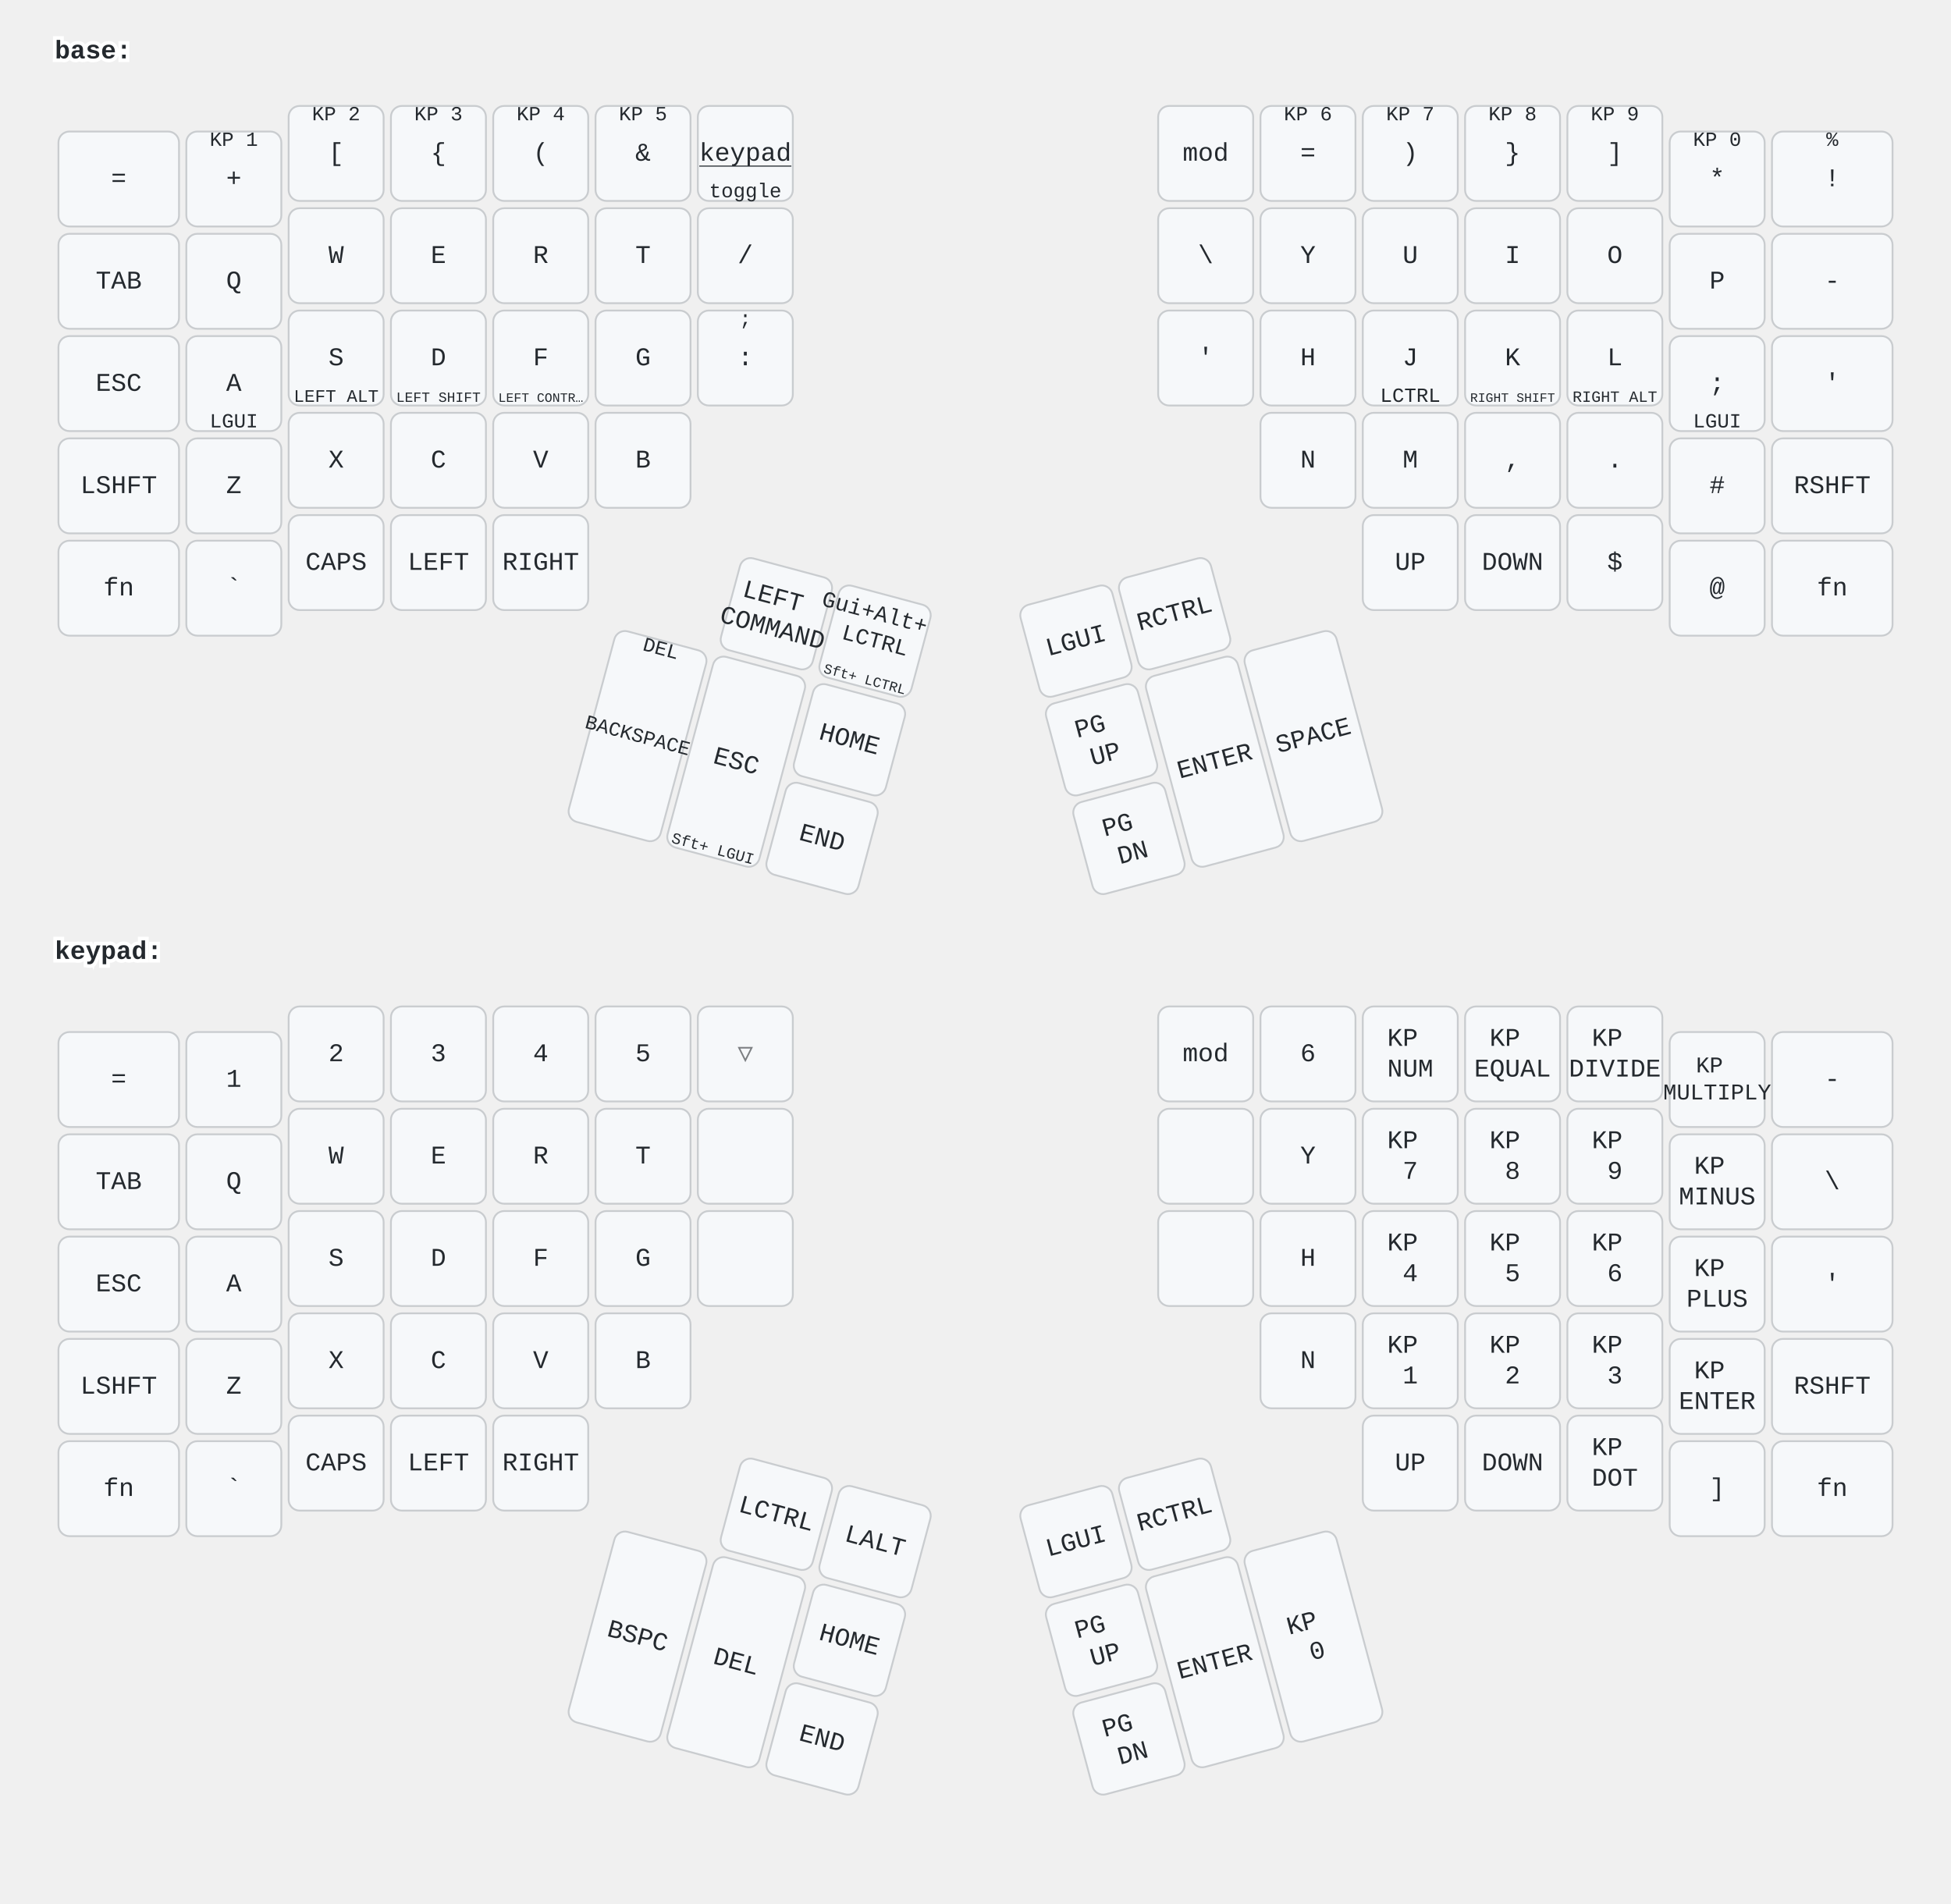
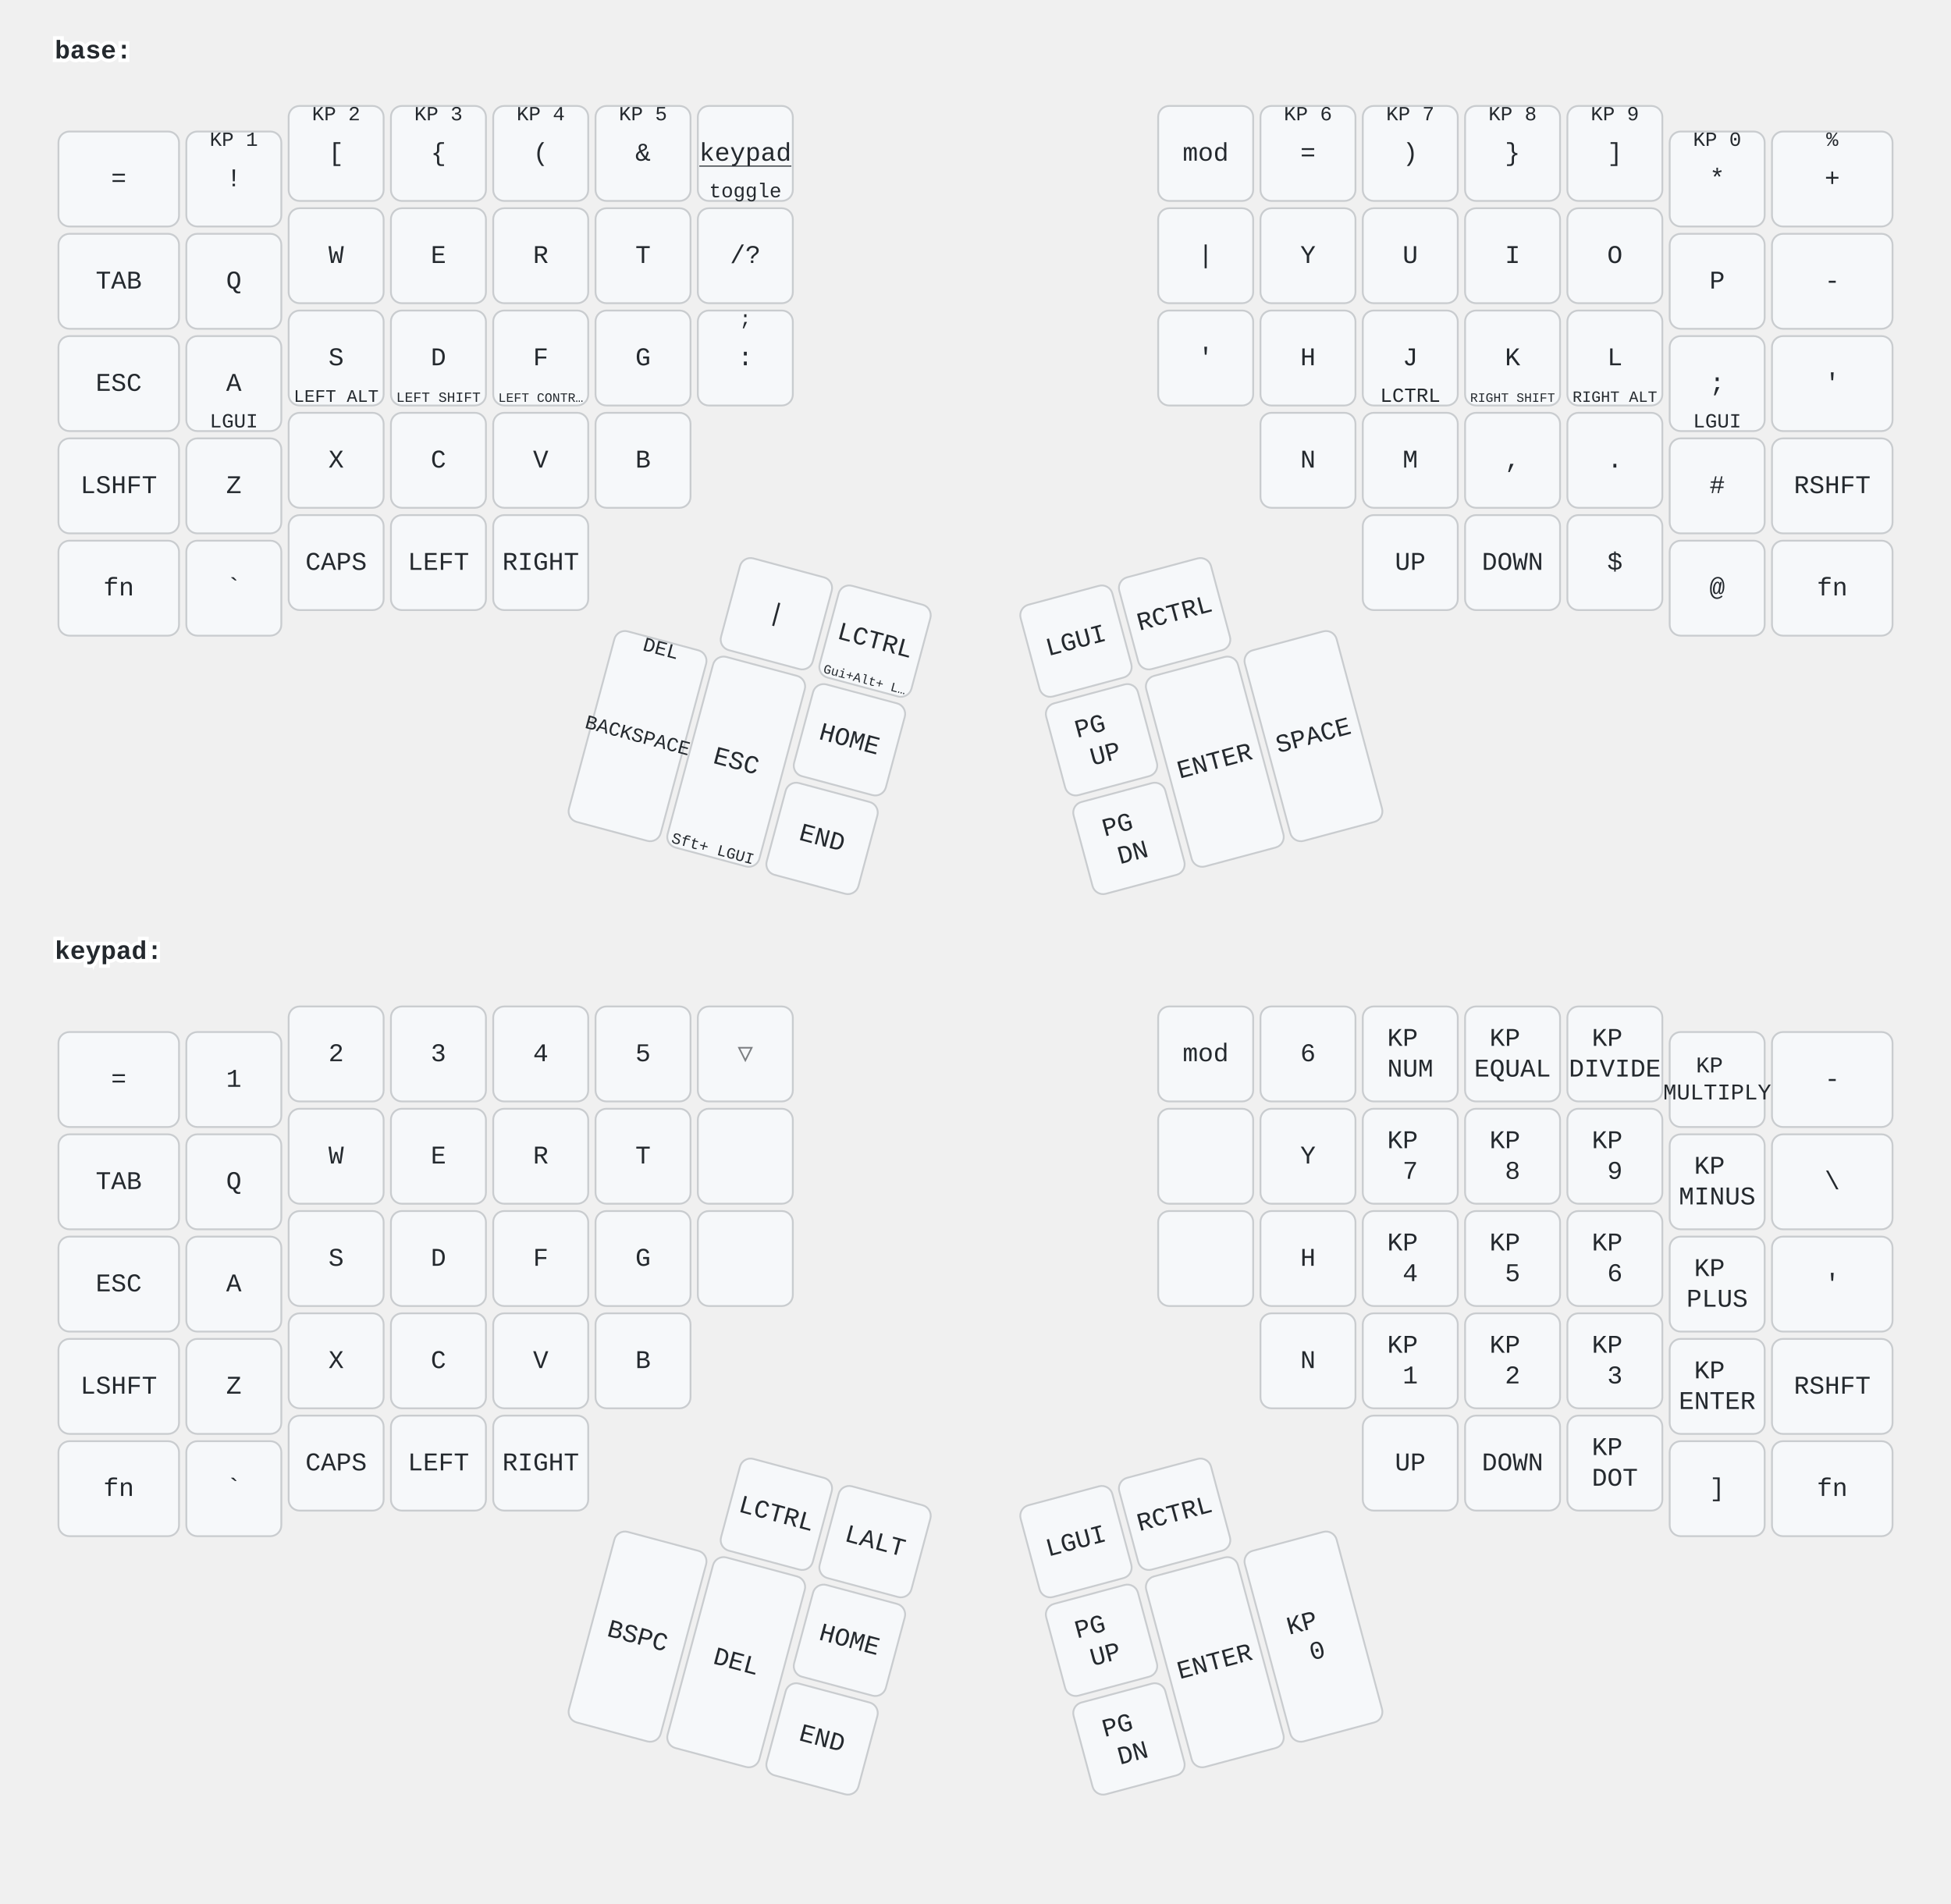
<svg xmlns="http://www.w3.org/2000/svg" width="1068" height="1042" viewBox="0 0 1068 1042" class="keymap">
  <style>/* inherit to force styles through use tags */
svg path {
    fill: inherit;
}

/* font and background color specifications */
svg.keymap {
    font-family: SFMono-Regular,Consolas,Liberation Mono,Menlo,monospace;
    font-size: 14px;
    font-kerning: normal;
    text-rendering: optimizeLegibility;
    fill: #24292e;
}

/* default key styling */
rect.key {
    fill: #f6f8fa;
}

rect.key, rect.combo {
    stroke: #c9cccf;
    stroke-width: 1;
}

/* default key side styling, only used is draw_key_sides is set */
rect.side {
    filter: brightness(90%);
}

/* color accent for combo boxes */
rect.combo, rect.combo-separate {
    fill: #cdf;
}

/* color accent for held keys */
rect.held, rect.combo.held {
    fill: #fdd;
}

/* color accent for ghost (optional) keys */
rect.ghost, rect.combo.ghost {
    stroke-dasharray: 4, 4;
    stroke-width: 2;
}

text {
    text-anchor: middle;
    dominant-baseline: middle;
}

/* styling for layer labels */
text.label {
    font-weight: bold;
    text-anchor: start;
    stroke: white;
    stroke-width: 4;
    paint-order: stroke;
}

/* styling for optional footer */
text.footer {
    text-anchor: end;
    dominant-baseline: auto;
    stroke: white;
    stroke-width: 4;
    paint-order: stroke;
}

/* styling for combo tap, and key hold/shifted label text */
text.combo, text.hold, text.shifted {
    font-size: 11px;
}

text.hold {
    text-anchor: middle;
    dominant-baseline: auto;
}

text.shifted {
    text-anchor: middle;
    dominant-baseline: hanging;
}

text.layer-activator {
    text-decoration: underline;
}

/* styling for hold/shifted label text in combo box */
text.combo.hold, text.combo.shifted {
    font-size: 8px;
}

/* lighter symbol for transparent keys */
text.trans {
    fill: #7b7e81;
}

/* styling for combo dendrons */
path.combo {
    stroke-width: 1;
    stroke: gray;
    fill: none;
}

/* Start Tabler Icons Cleanup */
/* cannot use height/width with glyphs */
.icon-tabler &gt; path {
    fill: inherit;
    stroke: inherit;
    stroke-width: 2;
}
/* hide tabler's default box */
.icon-tabler &gt; path[stroke="none"][fill="none"] {
    visibility: hidden;
}
/* End Tabler Icons Cleanup */
</style>
  <g transform="translate(30, 0)" class="layer-base">
    <text x="0" y="28" class="label" id="base">base:</text>
    <g transform="translate(0, 56)">
      <g transform="translate(35, 42)" class="key keypos-0">
        <rect rx="6" ry="6" x="-33" y="-26" width="66" height="52" class="key" />
        <text x="0" y="0" class="key tap">=</text>
      </g>
      <g transform="translate(98, 42)" class="key keypos-1">
        <rect rx="6" ry="6" x="-26" y="-26" width="52" height="52" class="key" />
-         <text x="0" y="0" class="key tap">+</text>
+         <text x="0" y="0" class="key tap">!</text>
        <text x="0" y="-24" class="key shifted">KP 1</text>
      </g>
      <g transform="translate(154, 28)" class="key keypos-2">
        <rect rx="6" ry="6" x="-26" y="-26" width="52" height="52" class="key" />
        <text x="0" y="0" class="key tap">[</text>
        <text x="0" y="-24" class="key shifted">KP 2</text>
      </g>
      <g transform="translate(210, 28)" class="key keypos-3">
        <rect rx="6" ry="6" x="-26" y="-26" width="52" height="52" class="key" />
        <text x="0" y="0" class="key tap">{</text>
        <text x="0" y="-24" class="key shifted">KP 3</text>
      </g>
      <g transform="translate(266, 28)" class="key keypos-4">
        <rect rx="6" ry="6" x="-26" y="-26" width="52" height="52" class="key" />
        <text x="0" y="0" class="key tap">(</text>
        <text x="0" y="-24" class="key shifted">KP 4</text>
      </g>
      <g transform="translate(322, 28)" class="key keypos-5">
        <rect rx="6" ry="6" x="-26" y="-26" width="52" height="52" class="key" />
        <text x="0" y="0" class="key tap">&amp;</text>
        <text x="0" y="-24" class="key shifted">KP 5</text>
      </g>
      <g transform="translate(378, 28)" class="key keypos-6">
        <rect rx="6" ry="6" x="-26" y="-26" width="52" height="52" class="key" />
        <a href="#keypad">
          <text x="0" y="0" class="key tap layer-activator">keypad</text>
        </a>
        <text x="0" y="24" class="key hold">toggle</text>
      </g>
      <g transform="translate(630, 28)" class="key keypos-7">
        <rect rx="6" ry="6" x="-26" y="-26" width="52" height="52" class="key" />
        <text x="0" y="0" class="key tap">mod</text>
      </g>
      <g transform="translate(686, 28)" class="key keypos-8">
        <rect rx="6" ry="6" x="-26" y="-26" width="52" height="52" class="key" />
        <text x="0" y="0" class="key tap">=</text>
        <text x="0" y="-24" class="key shifted">KP 6</text>
      </g>
      <g transform="translate(742, 28)" class="key keypos-9">
        <rect rx="6" ry="6" x="-26" y="-26" width="52" height="52" class="key" />
        <text x="0" y="0" class="key tap">)</text>
        <text x="0" y="-24" class="key shifted">KP 7</text>
      </g>
      <g transform="translate(798, 28)" class="key keypos-10">
        <rect rx="6" ry="6" x="-26" y="-26" width="52" height="52" class="key" />
        <text x="0" y="0" class="key tap">}</text>
        <text x="0" y="-24" class="key shifted">KP 8</text>
      </g>
      <g transform="translate(854, 28)" class="key keypos-11">
        <rect rx="6" ry="6" x="-26" y="-26" width="52" height="52" class="key" />
        <text x="0" y="0" class="key tap">]</text>
        <text x="0" y="-24" class="key shifted">KP 9</text>
      </g>
      <g transform="translate(910, 42)" class="key keypos-12">
        <rect rx="6" ry="6" x="-26" y="-26" width="52" height="52" class="key" />
        <text x="0" y="0" class="key tap">*</text>
        <text x="0" y="-24" class="key shifted">KP 0</text>
      </g>
      <g transform="translate(973, 42)" class="key keypos-13">
        <rect rx="6" ry="6" x="-33" y="-26" width="66" height="52" class="key" />
-         <text x="0" y="0" class="key tap">!</text>
+         <text x="0" y="0" class="key tap">+</text>
        <text x="0" y="-24" class="key shifted">%</text>
      </g>
      <g transform="translate(35, 98)" class="key keypos-14">
        <rect rx="6" ry="6" x="-33" y="-26" width="66" height="52" class="key" />
        <text x="0" y="0" class="key tap">TAB</text>
      </g>
      <g transform="translate(98, 98)" class="key keypos-15">
        <rect rx="6" ry="6" x="-26" y="-26" width="52" height="52" class="key" />
        <text x="0" y="0" class="key tap">Q</text>
      </g>
      <g transform="translate(154, 84)" class="key keypos-16">
        <rect rx="6" ry="6" x="-26" y="-26" width="52" height="52" class="key" />
        <text x="0" y="0" class="key tap">W</text>
      </g>
      <g transform="translate(210, 84)" class="key keypos-17">
        <rect rx="6" ry="6" x="-26" y="-26" width="52" height="52" class="key" />
        <text x="0" y="0" class="key tap">E</text>
      </g>
      <g transform="translate(266, 84)" class="key keypos-18">
        <rect rx="6" ry="6" x="-26" y="-26" width="52" height="52" class="key" />
        <text x="0" y="0" class="key tap">R</text>
      </g>
      <g transform="translate(322, 84)" class="key keypos-19">
        <rect rx="6" ry="6" x="-26" y="-26" width="52" height="52" class="key" />
        <text x="0" y="0" class="key tap">T</text>
      </g>
      <g transform="translate(378, 84)" class="key keypos-20">
        <rect rx="6" ry="6" x="-26" y="-26" width="52" height="52" class="key" />
-         <text x="0" y="0" class="key tap">/</text>
+         <text x="0" y="0" class="key tap">/?</text>
      </g>
      <g transform="translate(630, 84)" class="key keypos-21">
        <rect rx="6" ry="6" x="-26" y="-26" width="52" height="52" class="key" />
-         <text x="0" y="0" class="key tap">\</text>
+         <text x="0" y="0" class="key tap">|</text>
      </g>
      <g transform="translate(686, 84)" class="key keypos-22">
        <rect rx="6" ry="6" x="-26" y="-26" width="52" height="52" class="key" />
        <text x="0" y="0" class="key tap">Y</text>
      </g>
      <g transform="translate(742, 84)" class="key keypos-23">
        <rect rx="6" ry="6" x="-26" y="-26" width="52" height="52" class="key" />
        <text x="0" y="0" class="key tap">U</text>
      </g>
      <g transform="translate(798, 84)" class="key keypos-24">
        <rect rx="6" ry="6" x="-26" y="-26" width="52" height="52" class="key" />
        <text x="0" y="0" class="key tap">I</text>
      </g>
      <g transform="translate(854, 84)" class="key keypos-25">
        <rect rx="6" ry="6" x="-26" y="-26" width="52" height="52" class="key" />
        <text x="0" y="0" class="key tap">O</text>
      </g>
      <g transform="translate(910, 98)" class="key keypos-26">
        <rect rx="6" ry="6" x="-26" y="-26" width="52" height="52" class="key" />
        <text x="0" y="0" class="key tap">P</text>
      </g>
      <g transform="translate(973, 98)" class="key keypos-27">
        <rect rx="6" ry="6" x="-33" y="-26" width="66" height="52" class="key" />
        <text x="0" y="0" class="key tap">-</text>
      </g>
      <g transform="translate(35, 154)" class="key keypos-28">
        <rect rx="6" ry="6" x="-33" y="-26" width="66" height="52" class="key" />
        <text x="0" y="0" class="key tap">ESC</text>
      </g>
      <g transform="translate(98, 154)" class="key keypos-29">
        <rect rx="6" ry="6" x="-26" y="-26" width="52" height="52" class="key" />
        <text x="0" y="0" class="key tap">A</text>
        <text x="0" y="24" class="key hold">LGUI</text>
      </g>
      <g transform="translate(154, 140)" class="key keypos-30">
        <rect rx="6" ry="6" x="-26" y="-26" width="52" height="52" class="key" />
        <text x="0" y="0" class="key tap">S</text>
        <text x="0" y="24" class="key hold">
          <tspan style="font-size: 88%">LEFT ALT</tspan>
        </text>
      </g>
      <g transform="translate(210, 140)" class="key keypos-31">
        <rect rx="6" ry="6" x="-26" y="-26" width="52" height="52" class="key" />
        <text x="0" y="0" class="key tap">D</text>
        <text x="0" y="24" class="key hold">
          <tspan style="font-size: 70%">LEFT SHIFT</tspan>
        </text>
      </g>
      <g transform="translate(266, 140)" class="key keypos-32">
        <rect rx="6" ry="6" x="-26" y="-26" width="52" height="52" class="key" />
        <text x="0" y="0" class="key tap">F</text>
        <text x="0" y="24" class="key hold">
          <tspan style="font-size: 64%">LEFT CONTR…</tspan>
        </text>
      </g>
      <g transform="translate(322, 140)" class="key keypos-33">
        <rect rx="6" ry="6" x="-26" y="-26" width="52" height="52" class="key" />
        <text x="0" y="0" class="key tap">G</text>
      </g>
      <g transform="translate(378, 140)" class="key keypos-34">
        <rect rx="6" ry="6" x="-26" y="-26" width="52" height="52" class="key" />
        <text x="0" y="0" class="key tap">:</text>
        <text x="0" y="-24" class="key shifted">;</text>
      </g>
      <g transform="translate(395, 280) rotate(15.0)" class="key keypos-35">
        <rect rx="6" ry="6" x="-26" y="-26" width="52" height="52" class="key" />
-         <text x="0" y="0" class="key tap">
-           <tspan x="0" dy="-0.6em">LEFT</tspan>
-           <tspan x="0" dy="1.2em">COMMAND</tspan>
-         </text>
+         <text x="0" y="0" class="key tap">|</text>
      </g>
      <g transform="translate(449, 295) rotate(15.0)" class="key keypos-36">
        <rect rx="6" ry="6" x="-26" y="-26" width="52" height="52" class="key" />
-         <text x="0" y="0" class="key tap">
-           <tspan x="0" dy="-1.2em" style="font-size: 88%">Gui+Alt+</tspan>
-           <tspan x="0" dy="1.2em" style="font-size: 88%">LCTRL</tspan>
-         </text>
+         <text x="0" y="0" class="key tap">LCTRL</text>
        <text x="0" y="24" class="key hold">
-           <tspan style="font-size: 70%">Sft+ LCTRL</tspan>
+           <tspan style="font-size: 64%">Gui+Alt+ L…</tspan>
        </text>
      </g>
      <g transform="translate(559, 295) rotate(-15.0)" class="key keypos-37">
        <rect rx="6" ry="6" x="-26" y="-26" width="52" height="52" class="key" />
        <text x="0" y="0" class="key tap">LGUI</text>
      </g>
      <g transform="translate(613, 280) rotate(-15.0)" class="key keypos-38">
        <rect rx="6" ry="6" x="-26" y="-26" width="52" height="52" class="key" />
        <text x="0" y="0" class="key tap">RCTRL</text>
      </g>
      <g transform="translate(630, 140)" class="key keypos-39">
        <rect rx="6" ry="6" x="-26" y="-26" width="52" height="52" class="key" />
        <text x="0" y="0" class="key tap">'</text>
      </g>
      <g transform="translate(686, 140)" class="key keypos-40">
        <rect rx="6" ry="6" x="-26" y="-26" width="52" height="52" class="key" />
        <text x="0" y="0" class="key tap">H</text>
      </g>
      <g transform="translate(742, 140)" class="key keypos-41">
        <rect rx="6" ry="6" x="-26" y="-26" width="52" height="52" class="key" />
        <text x="0" y="0" class="key tap">J</text>
        <text x="0" y="24" class="key hold">LCTRL</text>
      </g>
      <g transform="translate(798, 140)" class="key keypos-42">
        <rect rx="6" ry="6" x="-26" y="-26" width="52" height="52" class="key" />
        <text x="0" y="0" class="key tap">K</text>
        <text x="0" y="24" class="key hold">
          <tspan style="font-size: 64%">RIGHT SHIFT</tspan>
        </text>
      </g>
      <g transform="translate(854, 140)" class="key keypos-43">
        <rect rx="6" ry="6" x="-26" y="-26" width="52" height="52" class="key" />
        <text x="0" y="0" class="key tap">L</text>
        <text x="0" y="24" class="key hold">
          <tspan style="font-size: 78%">RIGHT ALT</tspan>
        </text>
      </g>
      <g transform="translate(910, 154)" class="key keypos-44">
        <rect rx="6" ry="6" x="-26" y="-26" width="52" height="52" class="key" />
        <text x="0" y="0" class="key tap">;</text>
        <text x="0" y="24" class="key hold">LGUI</text>
      </g>
      <g transform="translate(973, 154)" class="key keypos-45">
        <rect rx="6" ry="6" x="-33" y="-26" width="66" height="52" class="key" />
        <text x="0" y="0" class="key tap">'</text>
      </g>
      <g transform="translate(35, 210)" class="key keypos-46">
        <rect rx="6" ry="6" x="-33" y="-26" width="66" height="52" class="key" />
        <text x="0" y="0" class="key tap">LSHFT</text>
      </g>
      <g transform="translate(98, 210)" class="key keypos-47">
        <rect rx="6" ry="6" x="-26" y="-26" width="52" height="52" class="key" />
        <text x="0" y="0" class="key tap">Z</text>
      </g>
      <g transform="translate(154, 196)" class="key keypos-48">
        <rect rx="6" ry="6" x="-26" y="-26" width="52" height="52" class="key" />
        <text x="0" y="0" class="key tap">X</text>
      </g>
      <g transform="translate(210, 196)" class="key keypos-49">
        <rect rx="6" ry="6" x="-26" y="-26" width="52" height="52" class="key" />
        <text x="0" y="0" class="key tap">C</text>
      </g>
      <g transform="translate(266, 196)" class="key keypos-50">
        <rect rx="6" ry="6" x="-26" y="-26" width="52" height="52" class="key" />
        <text x="0" y="0" class="key tap">V</text>
      </g>
      <g transform="translate(322, 196)" class="key keypos-51">
        <rect rx="6" ry="6" x="-26" y="-26" width="52" height="52" class="key" />
        <text x="0" y="0" class="key tap">B</text>
      </g>
      <g transform="translate(435, 349) rotate(15.0)" class="key keypos-52">
        <rect rx="6" ry="6" x="-26" y="-26" width="52" height="52" class="key" />
        <text x="0" y="0" class="key tap">HOME</text>
      </g>
      <g transform="translate(573, 349) rotate(-15.0)" class="key keypos-53">
        <rect rx="6" ry="6" x="-26" y="-26" width="52" height="52" class="key" />
        <text x="0" y="0" class="key tap">
          <tspan x="0" dy="-0.6em">PG</tspan>
          <tspan x="0" dy="1.2em">UP</tspan>
        </text>
      </g>
      <g transform="translate(686, 196)" class="key keypos-54">
        <rect rx="6" ry="6" x="-26" y="-26" width="52" height="52" class="key" />
        <text x="0" y="0" class="key tap">N</text>
      </g>
      <g transform="translate(742, 196)" class="key keypos-55">
        <rect rx="6" ry="6" x="-26" y="-26" width="52" height="52" class="key" />
        <text x="0" y="0" class="key tap">M</text>
      </g>
      <g transform="translate(798, 196)" class="key keypos-56">
        <rect rx="6" ry="6" x="-26" y="-26" width="52" height="52" class="key" />
        <text x="0" y="0" class="key tap">,</text>
      </g>
      <g transform="translate(854, 196)" class="key keypos-57">
        <rect rx="6" ry="6" x="-26" y="-26" width="52" height="52" class="key" />
        <text x="0" y="0" class="key tap">.</text>
      </g>
      <g transform="translate(910, 210)" class="key keypos-58">
        <rect rx="6" ry="6" x="-26" y="-26" width="52" height="52" class="key" />
        <text x="0" y="0" class="key tap">#</text>
      </g>
      <g transform="translate(973, 210)" class="key keypos-59">
        <rect rx="6" ry="6" x="-33" y="-26" width="66" height="52" class="key" />
        <text x="0" y="0" class="key tap">RSHFT</text>
      </g>
      <g transform="translate(35, 266)" class="key keypos-60">
        <rect rx="6" ry="6" x="-33" y="-26" width="66" height="52" class="key" />
        <text x="0" y="0" class="key tap">fn</text>
      </g>
      <g transform="translate(98, 266)" class="key keypos-61">
        <rect rx="6" ry="6" x="-26" y="-26" width="52" height="52" class="key" />
        <text x="0" y="0" class="key tap">`</text>
      </g>
      <g transform="translate(154, 252)" class="key keypos-62">
        <rect rx="6" ry="6" x="-26" y="-26" width="52" height="52" class="key" />
        <text x="0" y="0" class="key tap">CAPS</text>
      </g>
      <g transform="translate(210, 252)" class="key keypos-63">
        <rect rx="6" ry="6" x="-26" y="-26" width="52" height="52" class="key" />
        <text x="0" y="0" class="key tap">LEFT</text>
      </g>
      <g transform="translate(266, 252)" class="key keypos-64">
        <rect rx="6" ry="6" x="-26" y="-26" width="52" height="52" class="key" />
        <text x="0" y="0" class="key tap">RIGHT</text>
      </g>
      <g transform="translate(319, 347) rotate(15.0)" class="key keypos-65">
        <rect rx="6" ry="6" x="-26" y="-54" width="52" height="108" class="key" />
        <text x="0" y="0" class="key tap">
          <tspan style="font-size: 78%">BACKSPACE</tspan>
        </text>
        <text x="0" y="-52" class="key shifted">DEL</text>
      </g>
      <g transform="translate(373, 361) rotate(15.0)" class="key keypos-66">
        <rect rx="6" ry="6" x="-26" y="-54" width="52" height="108" class="key" />
        <text x="0" y="0" class="key tap">ESC</text>
        <text x="0" y="52" class="key hold">
          <tspan style="font-size: 78%">Sft+ LGUI</tspan>
        </text>
      </g>
      <g transform="translate(420, 403) rotate(15.0)" class="key keypos-67">
        <rect rx="6" ry="6" x="-26" y="-26" width="52" height="52" class="key" />
        <text x="0" y="0" class="key tap">END</text>
      </g>
      <g transform="translate(588, 403) rotate(-15.0)" class="key keypos-68">
        <rect rx="6" ry="6" x="-26" y="-26" width="52" height="52" class="key" />
        <text x="0" y="0" class="key tap">
          <tspan x="0" dy="-0.6em">PG</tspan>
          <tspan x="0" dy="1.2em">DN</tspan>
        </text>
      </g>
      <g transform="translate(635, 361) rotate(-15.0)" class="key keypos-69">
        <rect rx="6" ry="6" x="-26" y="-54" width="52" height="108" class="key" />
        <text x="0" y="0" class="key tap">ENTER</text>
      </g>
      <g transform="translate(689, 347) rotate(-15.0)" class="key keypos-70">
        <rect rx="6" ry="6" x="-26" y="-54" width="52" height="108" class="key" />
        <text x="0" y="0" class="key tap">SPACE</text>
      </g>
      <g transform="translate(742, 252)" class="key keypos-71">
        <rect rx="6" ry="6" x="-26" y="-26" width="52" height="52" class="key" />
        <text x="0" y="0" class="key tap">UP</text>
      </g>
      <g transform="translate(798, 252)" class="key keypos-72">
        <rect rx="6" ry="6" x="-26" y="-26" width="52" height="52" class="key" />
        <text x="0" y="0" class="key tap">DOWN</text>
      </g>
      <g transform="translate(854, 252)" class="key keypos-73">
        <rect rx="6" ry="6" x="-26" y="-26" width="52" height="52" class="key" />
        <text x="0" y="0" class="key tap">$</text>
      </g>
      <g transform="translate(910, 266)" class="key keypos-74">
        <rect rx="6" ry="6" x="-26" y="-26" width="52" height="52" class="key" />
        <text x="0" y="0" class="key tap">@</text>
      </g>
      <g transform="translate(973, 266)" class="key keypos-75">
        <rect rx="6" ry="6" x="-33" y="-26" width="66" height="52" class="key" />
        <text x="0" y="0" class="key tap">fn</text>
      </g>
    </g>
  </g>
  <g transform="translate(30, 493)" class="layer-keypad">
    <text x="0" y="28" class="label" id="keypad">keypad:</text>
    <g transform="translate(0, 56)">
      <g transform="translate(35, 42)" class="key keypos-0">
        <rect rx="6" ry="6" x="-33" y="-26" width="66" height="52" class="key" />
        <text x="0" y="0" class="key tap">=</text>
      </g>
      <g transform="translate(98, 42)" class="key keypos-1">
        <rect rx="6" ry="6" x="-26" y="-26" width="52" height="52" class="key" />
        <text x="0" y="0" class="key tap">1</text>
      </g>
      <g transform="translate(154, 28)" class="key keypos-2">
        <rect rx="6" ry="6" x="-26" y="-26" width="52" height="52" class="key" />
        <text x="0" y="0" class="key tap">2</text>
      </g>
      <g transform="translate(210, 28)" class="key keypos-3">
        <rect rx="6" ry="6" x="-26" y="-26" width="52" height="52" class="key" />
        <text x="0" y="0" class="key tap">3</text>
      </g>
      <g transform="translate(266, 28)" class="key keypos-4">
        <rect rx="6" ry="6" x="-26" y="-26" width="52" height="52" class="key" />
        <text x="0" y="0" class="key tap">4</text>
      </g>
      <g transform="translate(322, 28)" class="key keypos-5">
        <rect rx="6" ry="6" x="-26" y="-26" width="52" height="52" class="key" />
        <text x="0" y="0" class="key tap">5</text>
      </g>
      <g transform="translate(378, 28)" class="key trans keypos-6">
        <rect rx="6" ry="6" x="-26" y="-26" width="52" height="52" class="key trans" />
        <text x="0" y="0" class="key trans tap">▽</text>
      </g>
      <g transform="translate(630, 28)" class="key keypos-7">
        <rect rx="6" ry="6" x="-26" y="-26" width="52" height="52" class="key" />
        <text x="0" y="0" class="key tap">mod</text>
      </g>
      <g transform="translate(686, 28)" class="key keypos-8">
        <rect rx="6" ry="6" x="-26" y="-26" width="52" height="52" class="key" />
        <text x="0" y="0" class="key tap">6</text>
      </g>
      <g transform="translate(742, 28)" class="key keypos-9">
        <rect rx="6" ry="6" x="-26" y="-26" width="52" height="52" class="key" />
        <text x="0" y="0" class="key tap">
          <tspan x="0" dy="-0.6em">KP</tspan>
          <tspan x="0" dy="1.2em">NUM</tspan>
        </text>
      </g>
      <g transform="translate(798, 28)" class="key keypos-10">
        <rect rx="6" ry="6" x="-26" y="-26" width="52" height="52" class="key" />
        <text x="0" y="0" class="key tap">
          <tspan x="0" dy="-0.6em">KP</tspan>
          <tspan x="0" dy="1.2em">EQUAL</tspan>
        </text>
      </g>
      <g transform="translate(854, 28)" class="key keypos-11">
        <rect rx="6" ry="6" x="-26" y="-26" width="52" height="52" class="key" />
        <text x="0" y="0" class="key tap">
          <tspan x="0" dy="-0.6em">KP</tspan>
          <tspan x="0" dy="1.2em">DIVIDE</tspan>
        </text>
      </g>
      <g transform="translate(910, 42)" class="key keypos-12">
        <rect rx="6" ry="6" x="-26" y="-26" width="52" height="52" class="key" />
        <text x="0" y="0" class="key tap">
          <tspan x="0" dy="-0.6em" style="font-size: 88%">KP</tspan>
          <tspan x="0" dy="1.2em" style="font-size: 88%">MULTIPLY</tspan>
        </text>
      </g>
      <g transform="translate(973, 42)" class="key keypos-13">
        <rect rx="6" ry="6" x="-33" y="-26" width="66" height="52" class="key" />
        <text x="0" y="0" class="key tap">-</text>
      </g>
      <g transform="translate(35, 98)" class="key keypos-14">
        <rect rx="6" ry="6" x="-33" y="-26" width="66" height="52" class="key" />
        <text x="0" y="0" class="key tap">TAB</text>
      </g>
      <g transform="translate(98, 98)" class="key keypos-15">
        <rect rx="6" ry="6" x="-26" y="-26" width="52" height="52" class="key" />
        <text x="0" y="0" class="key tap">Q</text>
      </g>
      <g transform="translate(154, 84)" class="key keypos-16">
        <rect rx="6" ry="6" x="-26" y="-26" width="52" height="52" class="key" />
        <text x="0" y="0" class="key tap">W</text>
      </g>
      <g transform="translate(210, 84)" class="key keypos-17">
        <rect rx="6" ry="6" x="-26" y="-26" width="52" height="52" class="key" />
        <text x="0" y="0" class="key tap">E</text>
      </g>
      <g transform="translate(266, 84)" class="key keypos-18">
        <rect rx="6" ry="6" x="-26" y="-26" width="52" height="52" class="key" />
        <text x="0" y="0" class="key tap">R</text>
      </g>
      <g transform="translate(322, 84)" class="key keypos-19">
        <rect rx="6" ry="6" x="-26" y="-26" width="52" height="52" class="key" />
        <text x="0" y="0" class="key tap">T</text>
      </g>
      <g transform="translate(378, 84)" class="key keypos-20">
        <rect rx="6" ry="6" x="-26" y="-26" width="52" height="52" class="key" />
      </g>
      <g transform="translate(630, 84)" class="key keypos-21">
        <rect rx="6" ry="6" x="-26" y="-26" width="52" height="52" class="key" />
      </g>
      <g transform="translate(686, 84)" class="key keypos-22">
        <rect rx="6" ry="6" x="-26" y="-26" width="52" height="52" class="key" />
        <text x="0" y="0" class="key tap">Y</text>
      </g>
      <g transform="translate(742, 84)" class="key keypos-23">
        <rect rx="6" ry="6" x="-26" y="-26" width="52" height="52" class="key" />
        <text x="0" y="0" class="key tap">
          <tspan x="0" dy="-0.6em">KP</tspan>
          <tspan x="0" dy="1.2em">7</tspan>
        </text>
      </g>
      <g transform="translate(798, 84)" class="key keypos-24">
        <rect rx="6" ry="6" x="-26" y="-26" width="52" height="52" class="key" />
        <text x="0" y="0" class="key tap">
          <tspan x="0" dy="-0.6em">KP</tspan>
          <tspan x="0" dy="1.2em">8</tspan>
        </text>
      </g>
      <g transform="translate(854, 84)" class="key keypos-25">
        <rect rx="6" ry="6" x="-26" y="-26" width="52" height="52" class="key" />
        <text x="0" y="0" class="key tap">
          <tspan x="0" dy="-0.6em">KP</tspan>
          <tspan x="0" dy="1.2em">9</tspan>
        </text>
      </g>
      <g transform="translate(910, 98)" class="key keypos-26">
        <rect rx="6" ry="6" x="-26" y="-26" width="52" height="52" class="key" />
        <text x="0" y="0" class="key tap">
          <tspan x="0" dy="-0.6em">KP</tspan>
          <tspan x="0" dy="1.2em">MINUS</tspan>
        </text>
      </g>
      <g transform="translate(973, 98)" class="key keypos-27">
        <rect rx="6" ry="6" x="-33" y="-26" width="66" height="52" class="key" />
        <text x="0" y="0" class="key tap">\</text>
      </g>
      <g transform="translate(35, 154)" class="key keypos-28">
        <rect rx="6" ry="6" x="-33" y="-26" width="66" height="52" class="key" />
        <text x="0" y="0" class="key tap">ESC</text>
      </g>
      <g transform="translate(98, 154)" class="key keypos-29">
        <rect rx="6" ry="6" x="-26" y="-26" width="52" height="52" class="key" />
        <text x="0" y="0" class="key tap">A</text>
      </g>
      <g transform="translate(154, 140)" class="key keypos-30">
        <rect rx="6" ry="6" x="-26" y="-26" width="52" height="52" class="key" />
        <text x="0" y="0" class="key tap">S</text>
      </g>
      <g transform="translate(210, 140)" class="key keypos-31">
        <rect rx="6" ry="6" x="-26" y="-26" width="52" height="52" class="key" />
        <text x="0" y="0" class="key tap">D</text>
      </g>
      <g transform="translate(266, 140)" class="key keypos-32">
        <rect rx="6" ry="6" x="-26" y="-26" width="52" height="52" class="key" />
        <text x="0" y="0" class="key tap">F</text>
      </g>
      <g transform="translate(322, 140)" class="key keypos-33">
        <rect rx="6" ry="6" x="-26" y="-26" width="52" height="52" class="key" />
        <text x="0" y="0" class="key tap">G</text>
      </g>
      <g transform="translate(378, 140)" class="key keypos-34">
        <rect rx="6" ry="6" x="-26" y="-26" width="52" height="52" class="key" />
      </g>
      <g transform="translate(395, 280) rotate(15.0)" class="key keypos-35">
        <rect rx="6" ry="6" x="-26" y="-26" width="52" height="52" class="key" />
        <text x="0" y="0" class="key tap">LCTRL</text>
      </g>
      <g transform="translate(449, 295) rotate(15.0)" class="key keypos-36">
        <rect rx="6" ry="6" x="-26" y="-26" width="52" height="52" class="key" />
        <text x="0" y="0" class="key tap">LALT</text>
      </g>
      <g transform="translate(559, 295) rotate(-15.0)" class="key keypos-37">
        <rect rx="6" ry="6" x="-26" y="-26" width="52" height="52" class="key" />
        <text x="0" y="0" class="key tap">LGUI</text>
      </g>
      <g transform="translate(613, 280) rotate(-15.0)" class="key keypos-38">
        <rect rx="6" ry="6" x="-26" y="-26" width="52" height="52" class="key" />
        <text x="0" y="0" class="key tap">RCTRL</text>
      </g>
      <g transform="translate(630, 140)" class="key keypos-39">
        <rect rx="6" ry="6" x="-26" y="-26" width="52" height="52" class="key" />
      </g>
      <g transform="translate(686, 140)" class="key keypos-40">
        <rect rx="6" ry="6" x="-26" y="-26" width="52" height="52" class="key" />
        <text x="0" y="0" class="key tap">H</text>
      </g>
      <g transform="translate(742, 140)" class="key keypos-41">
        <rect rx="6" ry="6" x="-26" y="-26" width="52" height="52" class="key" />
        <text x="0" y="0" class="key tap">
          <tspan x="0" dy="-0.6em">KP</tspan>
          <tspan x="0" dy="1.2em">4</tspan>
        </text>
      </g>
      <g transform="translate(798, 140)" class="key keypos-42">
        <rect rx="6" ry="6" x="-26" y="-26" width="52" height="52" class="key" />
        <text x="0" y="0" class="key tap">
          <tspan x="0" dy="-0.6em">KP</tspan>
          <tspan x="0" dy="1.2em">5</tspan>
        </text>
      </g>
      <g transform="translate(854, 140)" class="key keypos-43">
        <rect rx="6" ry="6" x="-26" y="-26" width="52" height="52" class="key" />
        <text x="0" y="0" class="key tap">
          <tspan x="0" dy="-0.6em">KP</tspan>
          <tspan x="0" dy="1.2em">6</tspan>
        </text>
      </g>
      <g transform="translate(910, 154)" class="key keypos-44">
        <rect rx="6" ry="6" x="-26" y="-26" width="52" height="52" class="key" />
        <text x="0" y="0" class="key tap">
          <tspan x="0" dy="-0.6em">KP</tspan>
          <tspan x="0" dy="1.2em">PLUS</tspan>
        </text>
      </g>
      <g transform="translate(973, 154)" class="key keypos-45">
        <rect rx="6" ry="6" x="-33" y="-26" width="66" height="52" class="key" />
        <text x="0" y="0" class="key tap">'</text>
      </g>
      <g transform="translate(35, 210)" class="key keypos-46">
        <rect rx="6" ry="6" x="-33" y="-26" width="66" height="52" class="key" />
        <text x="0" y="0" class="key tap">LSHFT</text>
      </g>
      <g transform="translate(98, 210)" class="key keypos-47">
        <rect rx="6" ry="6" x="-26" y="-26" width="52" height="52" class="key" />
        <text x="0" y="0" class="key tap">Z</text>
      </g>
      <g transform="translate(154, 196)" class="key keypos-48">
        <rect rx="6" ry="6" x="-26" y="-26" width="52" height="52" class="key" />
        <text x="0" y="0" class="key tap">X</text>
      </g>
      <g transform="translate(210, 196)" class="key keypos-49">
        <rect rx="6" ry="6" x="-26" y="-26" width="52" height="52" class="key" />
        <text x="0" y="0" class="key tap">C</text>
      </g>
      <g transform="translate(266, 196)" class="key keypos-50">
        <rect rx="6" ry="6" x="-26" y="-26" width="52" height="52" class="key" />
        <text x="0" y="0" class="key tap">V</text>
      </g>
      <g transform="translate(322, 196)" class="key keypos-51">
        <rect rx="6" ry="6" x="-26" y="-26" width="52" height="52" class="key" />
        <text x="0" y="0" class="key tap">B</text>
      </g>
      <g transform="translate(435, 349) rotate(15.0)" class="key keypos-52">
        <rect rx="6" ry="6" x="-26" y="-26" width="52" height="52" class="key" />
        <text x="0" y="0" class="key tap">HOME</text>
      </g>
      <g transform="translate(573, 349) rotate(-15.0)" class="key keypos-53">
        <rect rx="6" ry="6" x="-26" y="-26" width="52" height="52" class="key" />
        <text x="0" y="0" class="key tap">
          <tspan x="0" dy="-0.6em">PG</tspan>
          <tspan x="0" dy="1.2em">UP</tspan>
        </text>
      </g>
      <g transform="translate(686, 196)" class="key keypos-54">
        <rect rx="6" ry="6" x="-26" y="-26" width="52" height="52" class="key" />
        <text x="0" y="0" class="key tap">N</text>
      </g>
      <g transform="translate(742, 196)" class="key keypos-55">
        <rect rx="6" ry="6" x="-26" y="-26" width="52" height="52" class="key" />
        <text x="0" y="0" class="key tap">
          <tspan x="0" dy="-0.6em">KP</tspan>
          <tspan x="0" dy="1.2em">1</tspan>
        </text>
      </g>
      <g transform="translate(798, 196)" class="key keypos-56">
        <rect rx="6" ry="6" x="-26" y="-26" width="52" height="52" class="key" />
        <text x="0" y="0" class="key tap">
          <tspan x="0" dy="-0.6em">KP</tspan>
          <tspan x="0" dy="1.2em">2</tspan>
        </text>
      </g>
      <g transform="translate(854, 196)" class="key keypos-57">
        <rect rx="6" ry="6" x="-26" y="-26" width="52" height="52" class="key" />
        <text x="0" y="0" class="key tap">
          <tspan x="0" dy="-0.6em">KP</tspan>
          <tspan x="0" dy="1.2em">3</tspan>
        </text>
      </g>
      <g transform="translate(910, 210)" class="key keypos-58">
        <rect rx="6" ry="6" x="-26" y="-26" width="52" height="52" class="key" />
        <text x="0" y="0" class="key tap">
          <tspan x="0" dy="-0.6em">KP</tspan>
          <tspan x="0" dy="1.2em">ENTER</tspan>
        </text>
      </g>
      <g transform="translate(973, 210)" class="key keypos-59">
        <rect rx="6" ry="6" x="-33" y="-26" width="66" height="52" class="key" />
        <text x="0" y="0" class="key tap">RSHFT</text>
      </g>
      <g transform="translate(35, 266)" class="key keypos-60">
        <rect rx="6" ry="6" x="-33" y="-26" width="66" height="52" class="key" />
        <text x="0" y="0" class="key tap">fn</text>
      </g>
      <g transform="translate(98, 266)" class="key keypos-61">
        <rect rx="6" ry="6" x="-26" y="-26" width="52" height="52" class="key" />
        <text x="0" y="0" class="key tap">`</text>
      </g>
      <g transform="translate(154, 252)" class="key keypos-62">
        <rect rx="6" ry="6" x="-26" y="-26" width="52" height="52" class="key" />
        <text x="0" y="0" class="key tap">CAPS</text>
      </g>
      <g transform="translate(210, 252)" class="key keypos-63">
        <rect rx="6" ry="6" x="-26" y="-26" width="52" height="52" class="key" />
        <text x="0" y="0" class="key tap">LEFT</text>
      </g>
      <g transform="translate(266, 252)" class="key keypos-64">
        <rect rx="6" ry="6" x="-26" y="-26" width="52" height="52" class="key" />
        <text x="0" y="0" class="key tap">RIGHT</text>
      </g>
      <g transform="translate(319, 347) rotate(15.0)" class="key keypos-65">
        <rect rx="6" ry="6" x="-26" y="-54" width="52" height="108" class="key" />
        <text x="0" y="0" class="key tap">BSPC</text>
      </g>
      <g transform="translate(373, 361) rotate(15.0)" class="key keypos-66">
        <rect rx="6" ry="6" x="-26" y="-54" width="52" height="108" class="key" />
        <text x="0" y="0" class="key tap">DEL</text>
      </g>
      <g transform="translate(420, 403) rotate(15.0)" class="key keypos-67">
        <rect rx="6" ry="6" x="-26" y="-26" width="52" height="52" class="key" />
        <text x="0" y="0" class="key tap">END</text>
      </g>
      <g transform="translate(588, 403) rotate(-15.0)" class="key keypos-68">
        <rect rx="6" ry="6" x="-26" y="-26" width="52" height="52" class="key" />
        <text x="0" y="0" class="key tap">
          <tspan x="0" dy="-0.6em">PG</tspan>
          <tspan x="0" dy="1.2em">DN</tspan>
        </text>
      </g>
      <g transform="translate(635, 361) rotate(-15.0)" class="key keypos-69">
        <rect rx="6" ry="6" x="-26" y="-54" width="52" height="108" class="key" />
        <text x="0" y="0" class="key tap">ENTER</text>
      </g>
      <g transform="translate(689, 347) rotate(-15.0)" class="key keypos-70">
        <rect rx="6" ry="6" x="-26" y="-54" width="52" height="108" class="key" />
        <text x="0" y="0" class="key tap">
          <tspan x="0" dy="-0.6em">KP</tspan>
          <tspan x="0" dy="1.2em">0</tspan>
        </text>
      </g>
      <g transform="translate(742, 252)" class="key keypos-71">
        <rect rx="6" ry="6" x="-26" y="-26" width="52" height="52" class="key" />
        <text x="0" y="0" class="key tap">UP</text>
      </g>
      <g transform="translate(798, 252)" class="key keypos-72">
        <rect rx="6" ry="6" x="-26" y="-26" width="52" height="52" class="key" />
        <text x="0" y="0" class="key tap">DOWN</text>
      </g>
      <g transform="translate(854, 252)" class="key keypos-73">
        <rect rx="6" ry="6" x="-26" y="-26" width="52" height="52" class="key" />
        <text x="0" y="0" class="key tap">
          <tspan x="0" dy="-0.6em">KP</tspan>
          <tspan x="0" dy="1.2em">DOT</tspan>
        </text>
      </g>
      <g transform="translate(910, 266)" class="key keypos-74">
        <rect rx="6" ry="6" x="-26" y="-26" width="52" height="52" class="key" />
        <text x="0" y="0" class="key tap">]</text>
      </g>
      <g transform="translate(973, 266)" class="key keypos-75">
        <rect rx="6" ry="6" x="-33" y="-26" width="66" height="52" class="key" />
        <text x="0" y="0" class="key tap">fn</text>
      </g>
    </g>
  </g>
</svg>
